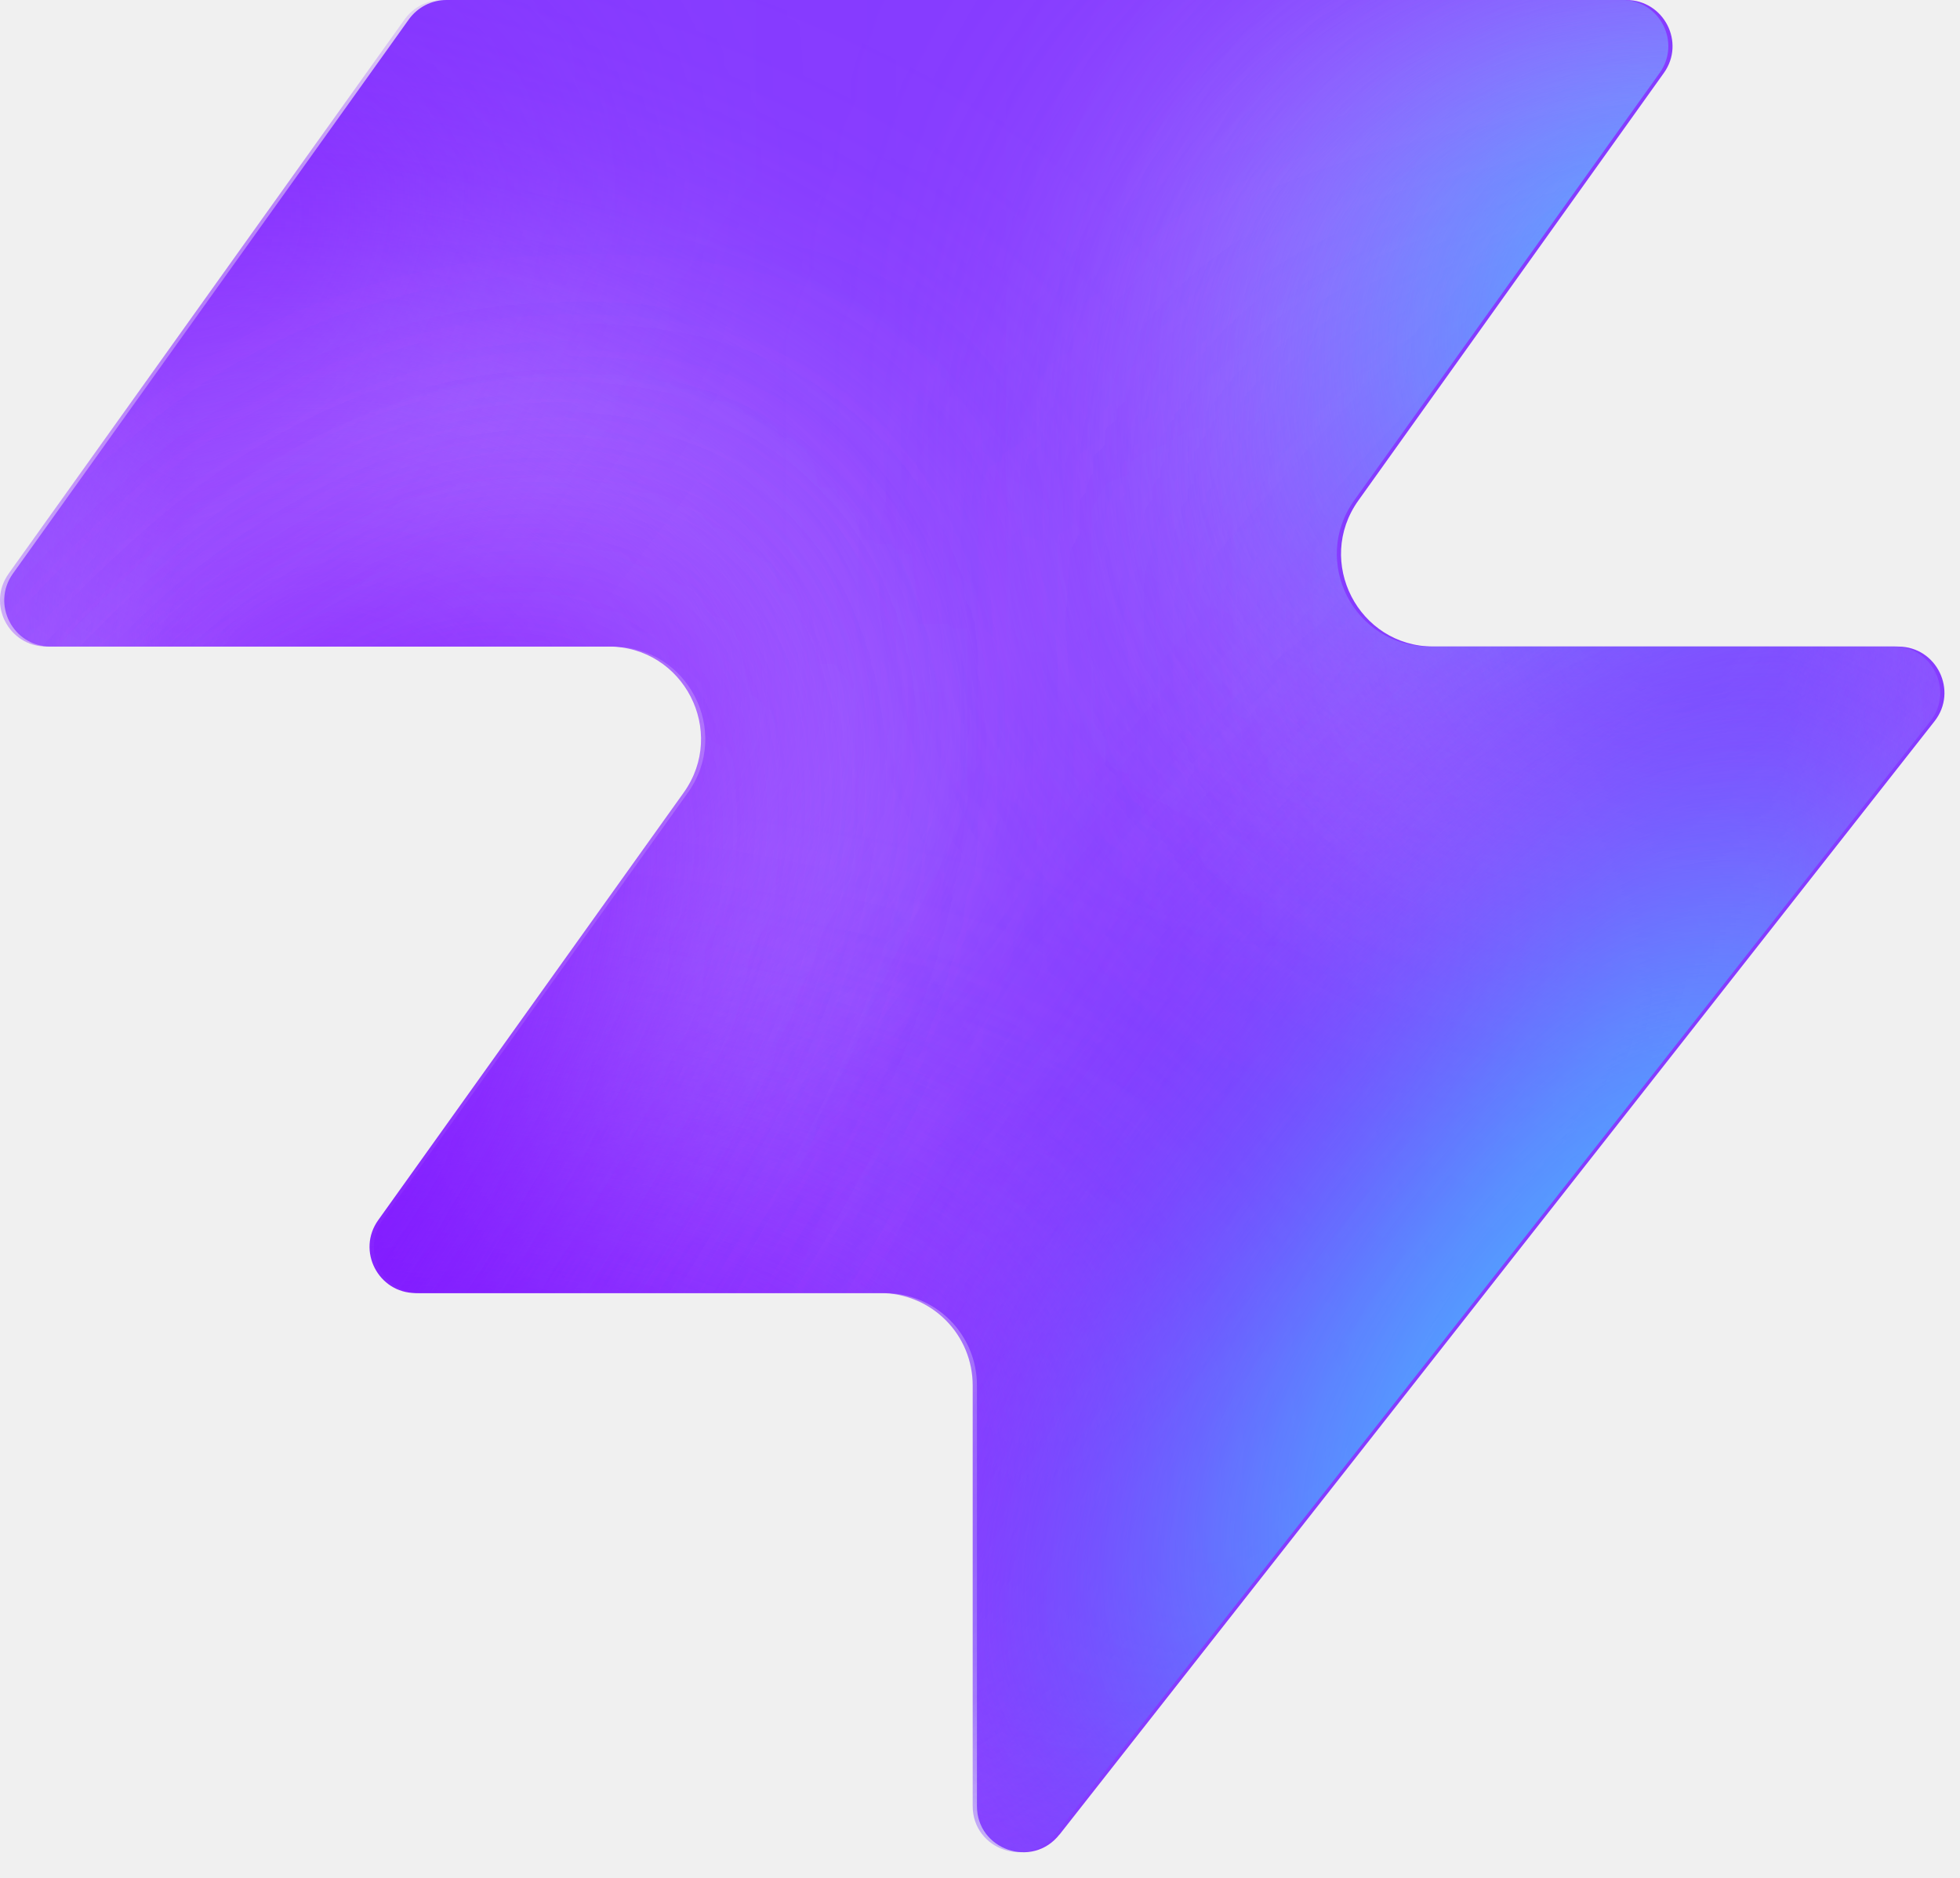
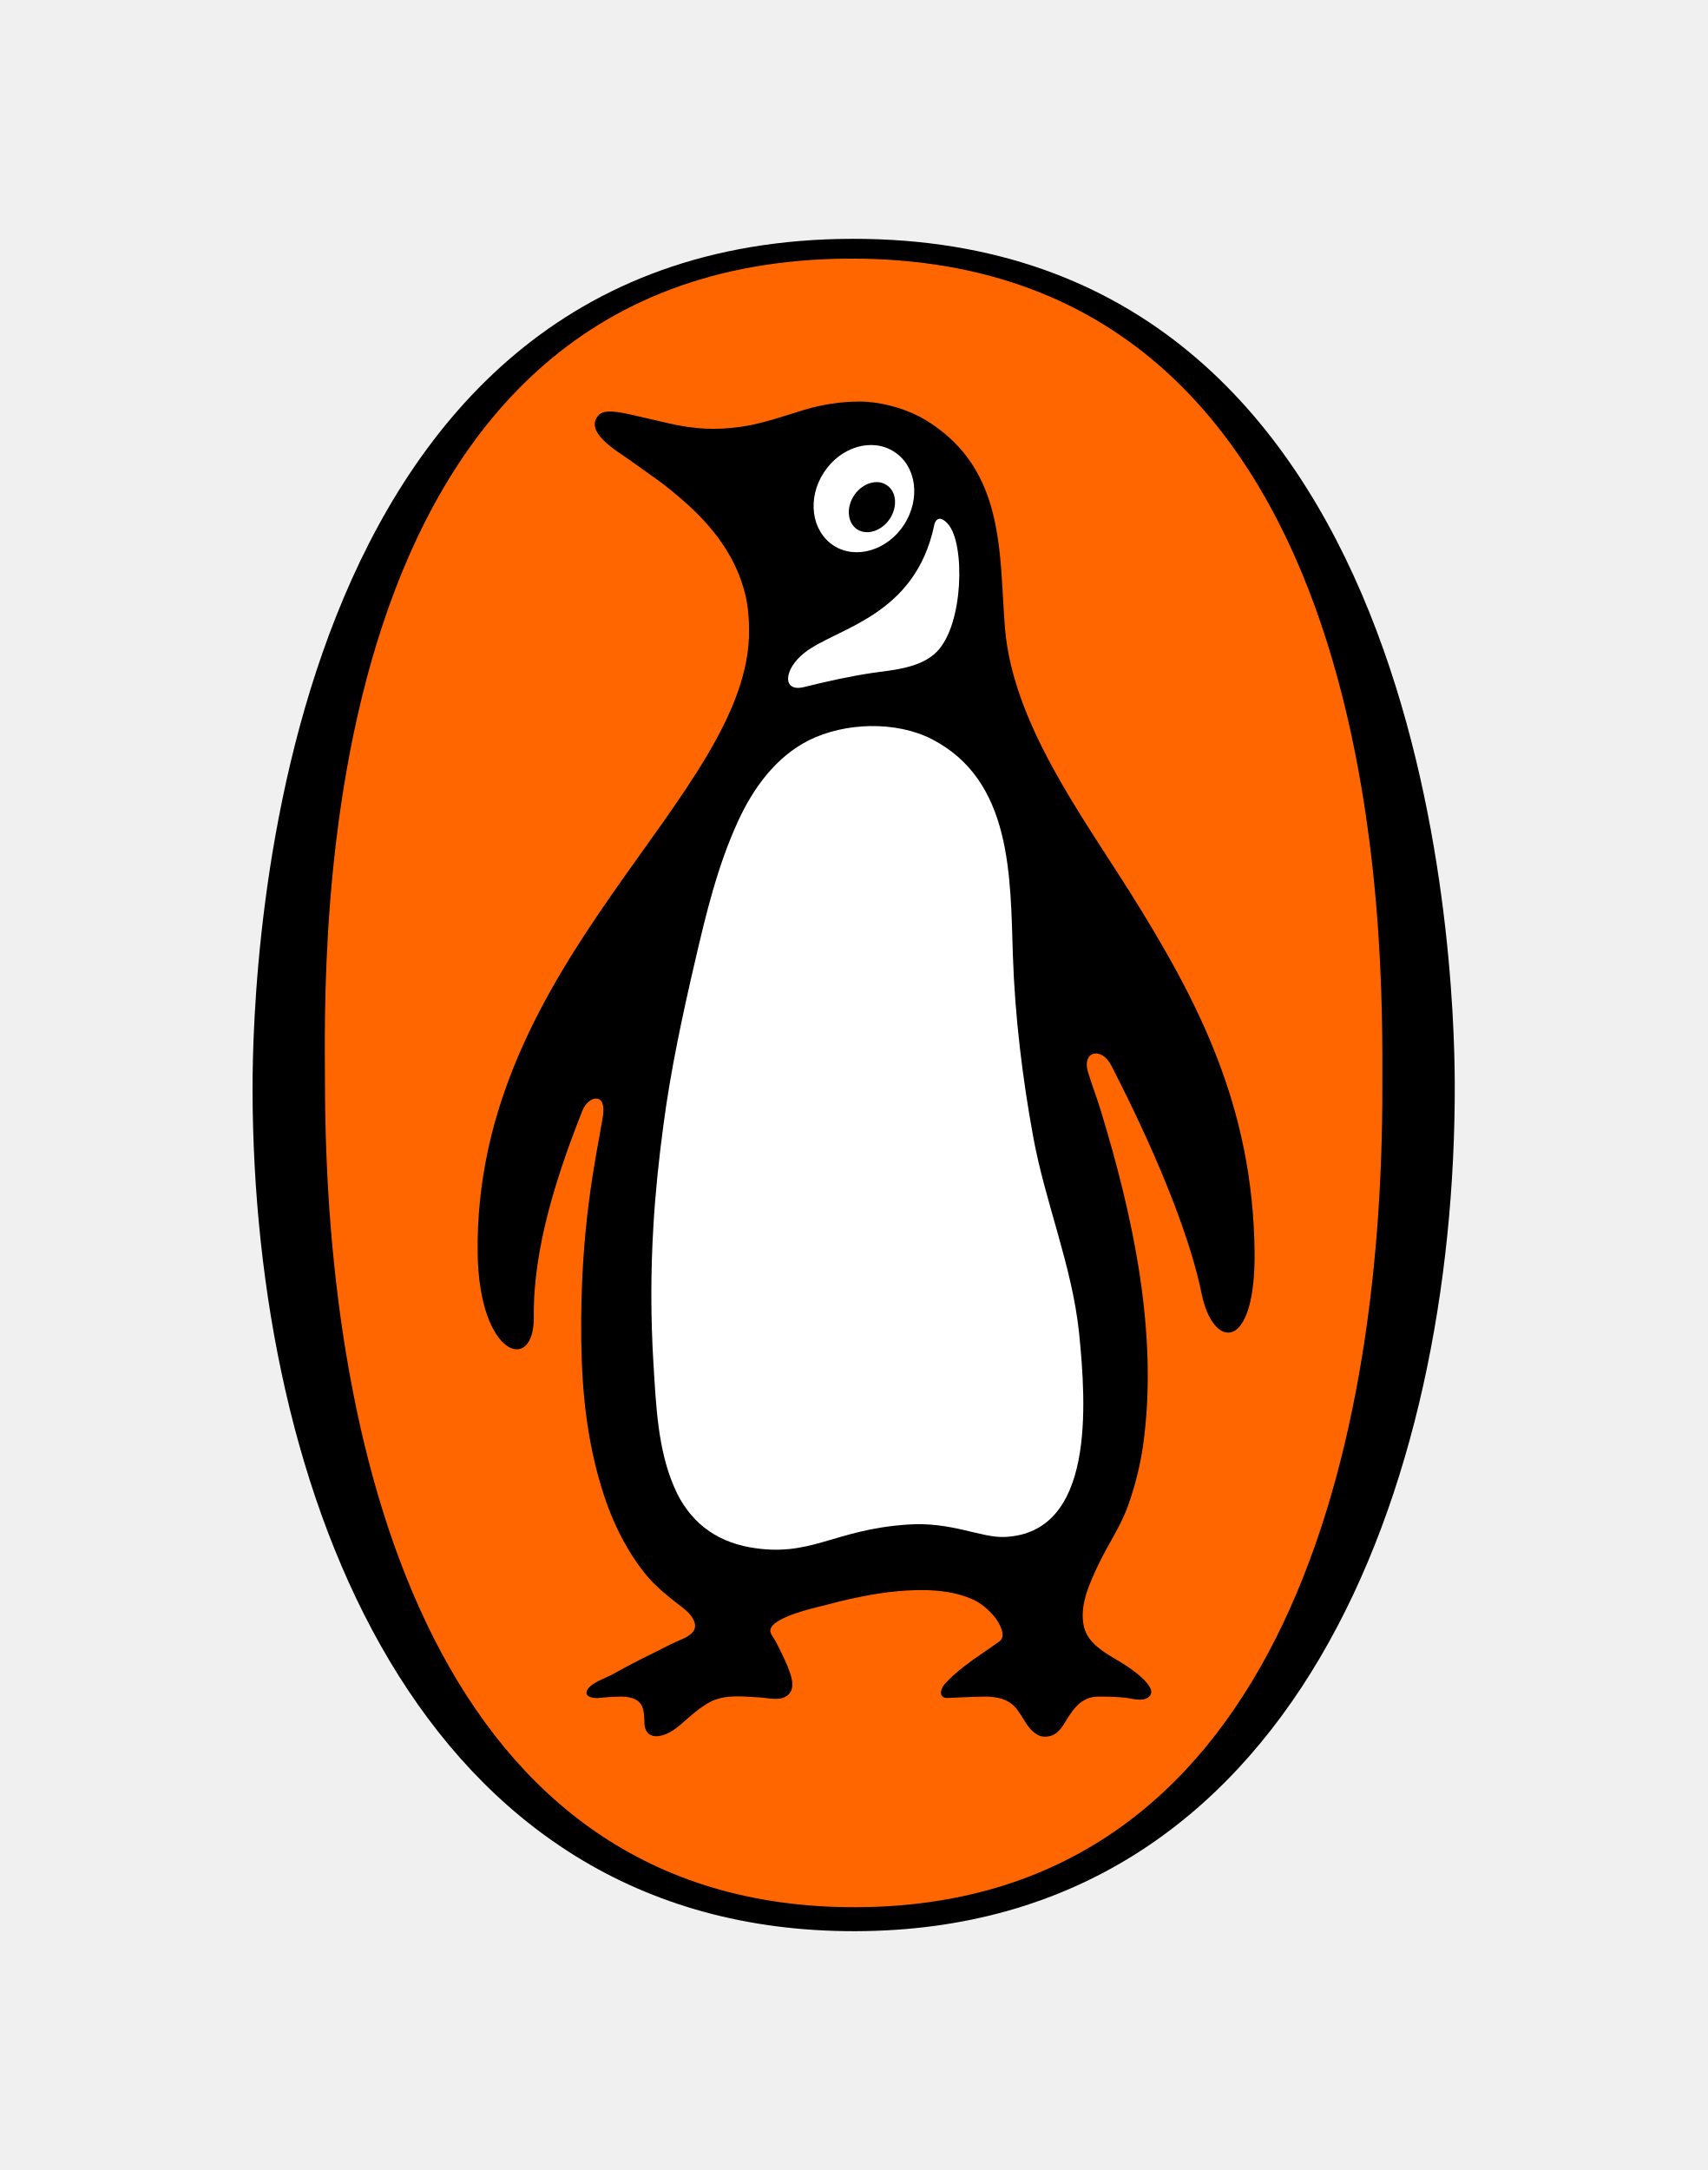
- <svg xmlns="http://www.w3.org/2000/svg" width="48" height="46" fill="none" viewBox="0 0 48 46">
-   <path fill="#863bff" d="M25.946 44.938c-.664.845-2.021.375-2.021-.698V33.937a2.26 2.26 0 0 0-2.262-2.262H10.287c-.92 0-1.456-1.04-.92-1.788l7.48-10.471c1.07-1.497 0-3.578-1.842-3.578H1.237c-.92 0-1.456-1.04-.92-1.788L10.013.474c.214-.297.556-.474.92-.474h28.894c.92 0 1.456 1.04.92 1.788l-7.48 10.471c-1.07 1.498 0 3.579 1.842 3.579h11.377c.943 0 1.473 1.088.89 1.83L25.947 44.94z" style="fill:#863bff;fill:color(display-p3 .525 .23 1);fill-opacity:1" />
-   <mask id="a" width="48" height="46" x="0" y="0" maskUnits="userSpaceOnUse" style="mask-type:alpha">
-     <path fill="#000" d="M25.842 44.938c-.664.844-2.021.375-2.021-.698V33.937a2.26 2.26 0 0 0-2.262-2.262H10.183c-.92 0-1.456-1.04-.92-1.788l7.48-10.471c1.07-1.498 0-3.579-1.842-3.579H1.133c-.92 0-1.456-1.04-.92-1.787L9.91.473c.214-.297.556-.474.92-.474h28.894c.92 0 1.456 1.04.92 1.788l-7.48 10.471c-1.07 1.498 0 3.578 1.842 3.578h11.377c.943 0 1.473 1.088.89 1.832L25.843 44.94z" style="fill:#000;fill-opacity:1" />
-   </mask>
-   <g mask="url(#a)">
-     <g filter="url(#b)">
-       <ellipse cx="5.508" cy="14.704" fill="#ede6ff" rx="5.508" ry="14.704" style="fill:#ede6ff;fill:color(display-p3 .927 .903 1);fill-opacity:1" transform="matrix(.00324 1 1 -.00324 -4.47 31.516)" />
-     </g>
-     <g filter="url(#c)">
-       <ellipse cx="10.399" cy="29.851" fill="#ede6ff" rx="10.399" ry="29.851" style="fill:#ede6ff;fill:color(display-p3 .927 .903 1);fill-opacity:1" transform="matrix(.00324 1 1 -.00324 -39.328 7.883)" />
-     </g>
-     <g filter="url(#d)">
-       <ellipse cx="5.508" cy="30.487" fill="#7e14ff" rx="5.508" ry="30.487" style="fill:#7e14ff;fill:color(display-p3 .492 .077 1);fill-opacity:1" transform="rotate(89.814 -25.913 -14.639)scale(1 -1)" />
-     </g>
-     <g filter="url(#e)">
-       <ellipse cx="5.508" cy="30.599" fill="#7e14ff" rx="5.508" ry="30.599" style="fill:#7e14ff;fill:color(display-p3 .492 .077 1);fill-opacity:1" transform="rotate(89.814 -32.644 -3.334)scale(1 -1)" />
-     </g>
-     <g filter="url(#f)">
-       <ellipse cx="5.508" cy="30.599" fill="#7e14ff" rx="5.508" ry="30.599" style="fill:#7e14ff;fill:color(display-p3 .492 .077 1);fill-opacity:1" transform="matrix(.00324 1 1 -.00324 -34.34 30.47)" />
-     </g>
-     <g filter="url(#g)">
-       <ellipse cx="14.072" cy="22.078" fill="#ede6ff" rx="14.072" ry="22.078" style="fill:#ede6ff;fill:color(display-p3 .927 .903 1);fill-opacity:1" transform="rotate(93.35 24.506 48.493)scale(-1 1)" />
-     </g>
-     <g filter="url(#h)">
-       <ellipse cx="3.47" cy="21.501" fill="#7e14ff" rx="3.47" ry="21.501" style="fill:#7e14ff;fill:color(display-p3 .492 .077 1);fill-opacity:1" transform="rotate(89.009 28.708 47.59)scale(-1 1)" />
-     </g>
-     <g filter="url(#i)">
-       <ellipse cx="3.47" cy="21.501" fill="#7e14ff" rx="3.47" ry="21.501" style="fill:#7e14ff;fill:color(display-p3 .492 .077 1);fill-opacity:1" transform="rotate(89.009 28.708 47.59)scale(-1 1)" />
-     </g>
-     <g filter="url(#j)">
-       <ellipse cx=".387" cy="8.972" fill="#7e14ff" rx="4.407" ry="29.108" style="fill:#7e14ff;fill:color(display-p3 .492 .077 1);fill-opacity:1" transform="rotate(39.51 .387 8.972)" />
-     </g>
-     <g filter="url(#k)">
-       <ellipse cx="47.523" cy="-6.092" fill="#7e14ff" rx="4.407" ry="29.108" style="fill:#7e14ff;fill:color(display-p3 .492 .077 1);fill-opacity:1" transform="rotate(37.892 47.523 -6.092)" />
-     </g>
-     <g filter="url(#l)">
-       <ellipse cx="41.412" cy="6.333" fill="#47bfff" rx="5.971" ry="9.665" style="fill:#47bfff;fill:color(display-p3 .28 .748 1);fill-opacity:1" transform="rotate(37.892 41.412 6.333)" />
-     </g>
-     <g filter="url(#m)">
-       <ellipse cx="-1.879" cy="38.332" fill="#7e14ff" rx="4.407" ry="29.108" style="fill:#7e14ff;fill:color(display-p3 .492 .077 1);fill-opacity:1" transform="rotate(37.892 -1.88 38.332)" />
-     </g>
-     <g filter="url(#n)">
-       <ellipse cx="-1.879" cy="38.332" fill="#7e14ff" rx="4.407" ry="29.108" style="fill:#7e14ff;fill:color(display-p3 .492 .077 1);fill-opacity:1" transform="rotate(37.892 -1.88 38.332)" />
-     </g>
-     <g filter="url(#o)">
-       <ellipse cx="35.651" cy="29.907" fill="#7e14ff" rx="4.407" ry="29.108" style="fill:#7e14ff;fill:color(display-p3 .492 .077 1);fill-opacity:1" transform="rotate(37.892 35.651 29.907)" />
-     </g>
-     <g filter="url(#p)">
-       <ellipse cx="38.418" cy="32.4" fill="#47bfff" rx="5.971" ry="15.297" style="fill:#47bfff;fill:color(display-p3 .28 .748 1);fill-opacity:1" transform="rotate(37.892 38.418 32.4)" />
-     </g>
-   </g>
-   <defs>
-     <filter id="b" width="60.045" height="41.654" x="-19.77" y="16.149" color-interpolation-filters="sRGB" filterUnits="userSpaceOnUse">
-       <feFlood flood-opacity="0" result="BackgroundImageFix" />
-       <feBlend in="SourceGraphic" in2="BackgroundImageFix" result="shape" />
-       <feGaussianBlur result="effect1_foregroundBlur_2002_17158" stdDeviation="7.659" />
-     </filter>
-     <filter id="c" width="90.34" height="51.437" x="-54.613" y="-7.533" color-interpolation-filters="sRGB" filterUnits="userSpaceOnUse">
-       <feFlood flood-opacity="0" result="BackgroundImageFix" />
-       <feBlend in="SourceGraphic" in2="BackgroundImageFix" result="shape" />
-       <feGaussianBlur result="effect1_foregroundBlur_2002_17158" stdDeviation="7.659" />
-     </filter>
-     <filter id="d" width="79.355" height="29.4" x="-49.64" y="2.03" color-interpolation-filters="sRGB" filterUnits="userSpaceOnUse">
-       <feFlood flood-opacity="0" result="BackgroundImageFix" />
-       <feBlend in="SourceGraphic" in2="BackgroundImageFix" result="shape" />
-       <feGaussianBlur result="effect1_foregroundBlur_2002_17158" stdDeviation="4.596" />
-     </filter>
-     <filter id="e" width="79.579" height="29.4" x="-45.045" y="20.029" color-interpolation-filters="sRGB" filterUnits="userSpaceOnUse">
-       <feFlood flood-opacity="0" result="BackgroundImageFix" />
-       <feBlend in="SourceGraphic" in2="BackgroundImageFix" result="shape" />
-       <feGaussianBlur result="effect1_foregroundBlur_2002_17158" stdDeviation="4.596" />
-     </filter>
-     <filter id="f" width="79.579" height="29.4" x="-43.513" y="21.178" color-interpolation-filters="sRGB" filterUnits="userSpaceOnUse">
-       <feFlood flood-opacity="0" result="BackgroundImageFix" />
-       <feBlend in="SourceGraphic" in2="BackgroundImageFix" result="shape" />
-       <feGaussianBlur result="effect1_foregroundBlur_2002_17158" stdDeviation="4.596" />
-     </filter>
-     <filter id="g" width="74.749" height="58.852" x="15.756" y="-17.901" color-interpolation-filters="sRGB" filterUnits="userSpaceOnUse">
-       <feFlood flood-opacity="0" result="BackgroundImageFix" />
-       <feBlend in="SourceGraphic" in2="BackgroundImageFix" result="shape" />
-       <feGaussianBlur result="effect1_foregroundBlur_2002_17158" stdDeviation="7.659" />
-     </filter>
-     <filter id="h" width="61.377" height="25.362" x="23.548" y="2.284" color-interpolation-filters="sRGB" filterUnits="userSpaceOnUse">
-       <feFlood flood-opacity="0" result="BackgroundImageFix" />
-       <feBlend in="SourceGraphic" in2="BackgroundImageFix" result="shape" />
-       <feGaussianBlur result="effect1_foregroundBlur_2002_17158" stdDeviation="4.596" />
-     </filter>
-     <filter id="i" width="61.377" height="25.362" x="23.548" y="2.284" color-interpolation-filters="sRGB" filterUnits="userSpaceOnUse">
-       <feFlood flood-opacity="0" result="BackgroundImageFix" />
-       <feBlend in="SourceGraphic" in2="BackgroundImageFix" result="shape" />
-       <feGaussianBlur result="effect1_foregroundBlur_2002_17158" stdDeviation="4.596" />
-     </filter>
-     <filter id="j" width="56.045" height="63.649" x="-27.636" y="-22.853" color-interpolation-filters="sRGB" filterUnits="userSpaceOnUse">
-       <feFlood flood-opacity="0" result="BackgroundImageFix" />
-       <feBlend in="SourceGraphic" in2="BackgroundImageFix" result="shape" />
-       <feGaussianBlur result="effect1_foregroundBlur_2002_17158" stdDeviation="4.596" />
-     </filter>
-     <filter id="k" width="54.814" height="64.646" x="20.116" y="-38.415" color-interpolation-filters="sRGB" filterUnits="userSpaceOnUse">
-       <feFlood flood-opacity="0" result="BackgroundImageFix" />
-       <feBlend in="SourceGraphic" in2="BackgroundImageFix" result="shape" />
-       <feGaussianBlur result="effect1_foregroundBlur_2002_17158" stdDeviation="4.596" />
-     </filter>
-     <filter id="l" width="33.541" height="35.313" x="24.641" y="-11.323" color-interpolation-filters="sRGB" filterUnits="userSpaceOnUse">
-       <feFlood flood-opacity="0" result="BackgroundImageFix" />
-       <feBlend in="SourceGraphic" in2="BackgroundImageFix" result="shape" />
-       <feGaussianBlur result="effect1_foregroundBlur_2002_17158" stdDeviation="4.596" />
-     </filter>
-     <filter id="m" width="54.814" height="64.646" x="-29.286" y="6.009" color-interpolation-filters="sRGB" filterUnits="userSpaceOnUse">
-       <feFlood flood-opacity="0" result="BackgroundImageFix" />
-       <feBlend in="SourceGraphic" in2="BackgroundImageFix" result="shape" />
-       <feGaussianBlur result="effect1_foregroundBlur_2002_17158" stdDeviation="4.596" />
-     </filter>
-     <filter id="n" width="54.814" height="64.646" x="-29.286" y="6.009" color-interpolation-filters="sRGB" filterUnits="userSpaceOnUse">
-       <feFlood flood-opacity="0" result="BackgroundImageFix" />
-       <feBlend in="SourceGraphic" in2="BackgroundImageFix" result="shape" />
-       <feGaussianBlur result="effect1_foregroundBlur_2002_17158" stdDeviation="4.596" />
-     </filter>
-     <filter id="o" width="54.814" height="64.646" x="8.244" y="-2.416" color-interpolation-filters="sRGB" filterUnits="userSpaceOnUse">
-       <feFlood flood-opacity="0" result="BackgroundImageFix" />
-       <feBlend in="SourceGraphic" in2="BackgroundImageFix" result="shape" />
-       <feGaussianBlur result="effect1_foregroundBlur_2002_17158" stdDeviation="4.596" />
-     </filter>
-     <filter id="p" width="39.409" height="43.623" x="18.713" y="10.588" color-interpolation-filters="sRGB" filterUnits="userSpaceOnUse">
-       <feFlood flood-opacity="0" result="BackgroundImageFix" />
-       <feBlend in="SourceGraphic" in2="BackgroundImageFix" result="shape" />
-       <feGaussianBlur result="effect1_foregroundBlur_2002_17158" stdDeviation="4.596" />
-     </filter>
-   </defs>
+ <svg xmlns="http://www.w3.org/2000/svg" version="1.1" x="0px" y="0px" width="236.087px" height="300px" viewBox="-463.835 301.995 236.087 300" enable-background="new -463.835 301.995 236.087 300" xml:space="preserve">
+   <path d="M-346.006,335.012c-79.571,0.165-82.928,99.419-82.911,117.663c0.119,55.307,22.641,116.438,83.354,116.303  c60.715-0.125,82.976-61.711,82.874-117.018C-262.723,433.744-266.417,334.869-346.006,335.012" />
+   <path fill="#FF6600" d="M-345.563,565.664c-57.681,0.119-73.236-61.213-73.337-113.755c-0.034-17.331-2.948-113.994,72.656-114.158  c75.59-0.146,73.525,97.042,73.542,114.373C-272.6,504.646-287.877,565.544-345.563,565.664" />
+   <path d="M-307.54,425.433c-6.778-10.783-16.27-23.52-17.343-36.636c-0.663-8.236-0.169-17.449-5.724-24.234  c-1.6-1.98-3.88-3.813-6.148-5.003c-2.406-1.237-5.52-2.05-8.246-2.05c-2.587,0-5.16,0.404-7.63,1.141  c-2.914,0.886-5.81,1.929-8.825,2.36c-3.508,0.476-6.336,0.308-9.76-0.454c-2.028-0.453-2.589-0.618-4.635-1.067  c-1.106-0.236-4.19-1.123-5.145-0.169c-2.301,2.309,2.589,5.095,4.039,6.143c3.185,2.31,4.529,3.071,7.562,5.714  c4.107,3.575,7.377,7.806,8.637,13.138c0.358,1.556,0.477,3.099,0.494,4.669c0.306,22.998-38.058,45.55-37.527,86.26  c0.188,14.38,7.869,16.764,7.767,8.758c-0.119-9.473,3.253-19.713,6.728-28.495c0.82-2.026,3.393-2.644,2.811,0.878  c-0.919,5.572-3.185,15.217-2.981,30.953c0.052,3.784,0.272,7.619,0.82,11.351c0.443,3.054,1.089,6.049,1.991,8.982  c0.734,2.45,1.688,4.856,2.896,7.119c0.956,1.782,2.062,3.494,3.355,5.044c1.296,1.524,2.675,2.644,4.226,3.856  c0.902,0.714,1.909,1.356,2.334,2.479c0.647,1.668-1.467,2.331-2.572,2.831c-1.229,0.551-2.301,1.163-3.458,1.713  c-1.671,0.811-3.304,1.667-4.924,2.57c-0.987,0.572-2.097,0.907-3.05,1.55c-0.953,0.641-1.432,1.643,0.035,1.882  c0.68,0.119,1.413-0.075,2.095-0.097c1.158-0.045,2.383-0.215,3.509,0.216c1.498,0.59,1.413,2.043,1.481,3.449  c0.067,1.498,1.126,2.002,2.454,1.622c1.568-0.433,2.658-1.622,3.869-2.644c0.867-0.736,1.821-1.497,2.859-2.024  c2.062-1.027,4.533-0.687,6.765-0.574c1.225,0.075,2.981,0.597,3.985-0.425c1.021-1.004,0.289-2.785-0.153-3.908  c-0.443-1.065-0.97-2.116-1.498-3.166c-0.239-0.478-0.582-0.879-0.803-1.379c-0.868-2.002,6.115-3.523,7.139-3.784  c3.373-0.905,6.916-1.712,10.427-2.025c3.302-0.288,6.966-0.288,10.098,1.027c1.327,0.545,2.439,1.497,3.341,2.615  c0.494,0.642,1.651,2.525,0.612,3.285c-1.604,1.167-3.25,2.189-4.838,3.427c-0.988,0.766-1.941,1.577-2.78,2.529  c-0.625,0.715-0.795,1.953,0.482,1.879c1.702-0.075,3.386-0.165,5.077-0.188c1.208,0,2.502,0.164,3.523,0.851  c1.673,1.146,2.047,3.552,3.902,4.481c0.528,0.261,1.158,0.261,1.719,0.091c1.248-0.381,1.804-1.646,2.45-2.644  c0.614-0.902,1.232-1.781,2.202-2.303c0.595-0.341,1.294-0.477,1.974-0.477c1.249,0,2.484,0.022,3.732,0.164  c0.971,0.119,2.303,0.572,3.167-0.097c1.639-1.259-2.673-4.097-3.524-4.617c-1.979-1.236-4.771-2.525-5.4-5.049  c-0.715-2.974,0.766-6.047,1.991-8.669c1.316-2.758,3.104-5.311,4.125-8.215c0.936-2.666,1.65-5.445,2.048-8.26  c2.156-15.401-1.401-31.757-5.911-46.473c-0.533-1.759-1.231-3.502-1.742-5.259c-0.766-2.763,1.912-3.428,3.284-0.715  c1.316,2.598,9.939,19.142,12.458,31.473c1.582,7.835,7.493,8.141,7.324-5.787C-290.589,454.881-298.225,440.29-307.54,425.433" />
+   <path fill="#FFFFFF" d="M-314.642,486.195c1.038,10.167,2.16,27.708-10.241,28.281c-3.285,0.164-7.357-2.139-13.438-1.714  c-10.342,0.688-13.409,4.641-21.858,3.143c-4.819-0.877-8.399-3.596-10.424-8.287c-2.301-5.31-2.522-11.358-2.879-17.064  c-0.392-6.389-0.392-12.81,0-19.22c0.272-4.617,0.766-9.215,1.378-13.81c1.007-7.619,2.624-15.14,4.363-22.617  c1.532-6.614,3.117-13.207,5.962-19.4c2.076-4.523,5.197-8.857,9.778-11.166c5.009-2.497,12.046-2.688,16.982-0.171  c11.164,5.719,10.869,19.051,11.232,29.887c0.273,8.328,1.305,16.9,2.808,25.091C-319.312,468.266-315.619,476.956-314.642,486.195" />
+   <path fill="#FFFFFF" d="M-332.7,374.513c2.28,2.688,2.145,13.712-1.583,17.564c-2.201,2.24-5.9,2.529-8.827,2.932  c-3.253,0.478-6.388,1.191-9.573,1.975c-3.032,0.743-2.827-2.475,0.102-4.76c4.36-3.427,15.315-4.953,17.936-17.711  C-334.544,374.036-333.999,372.986-332.7,374.513" />
+   <path fill="#FFFFFF" d="M-348.579,377.416c3.05,1.975,7.432,0.687,9.747-2.882c2.314-3.572,1.719-8.094-1.351-10.074  c-3.063-1.997-7.423-0.713-9.741,2.859C-352.258,370.894-351.644,375.414-348.579,377.416" />
+   <path d="M-345.716,370.438c1.16-1.667,3.168-2.284,4.513-1.359c1.351,0.906,1.499,3.006,0.363,4.696  c-1.146,1.663-3.171,2.28-4.519,1.379C-346.687,374.224-346.856,372.13-345.716,370.438" />
</svg>
